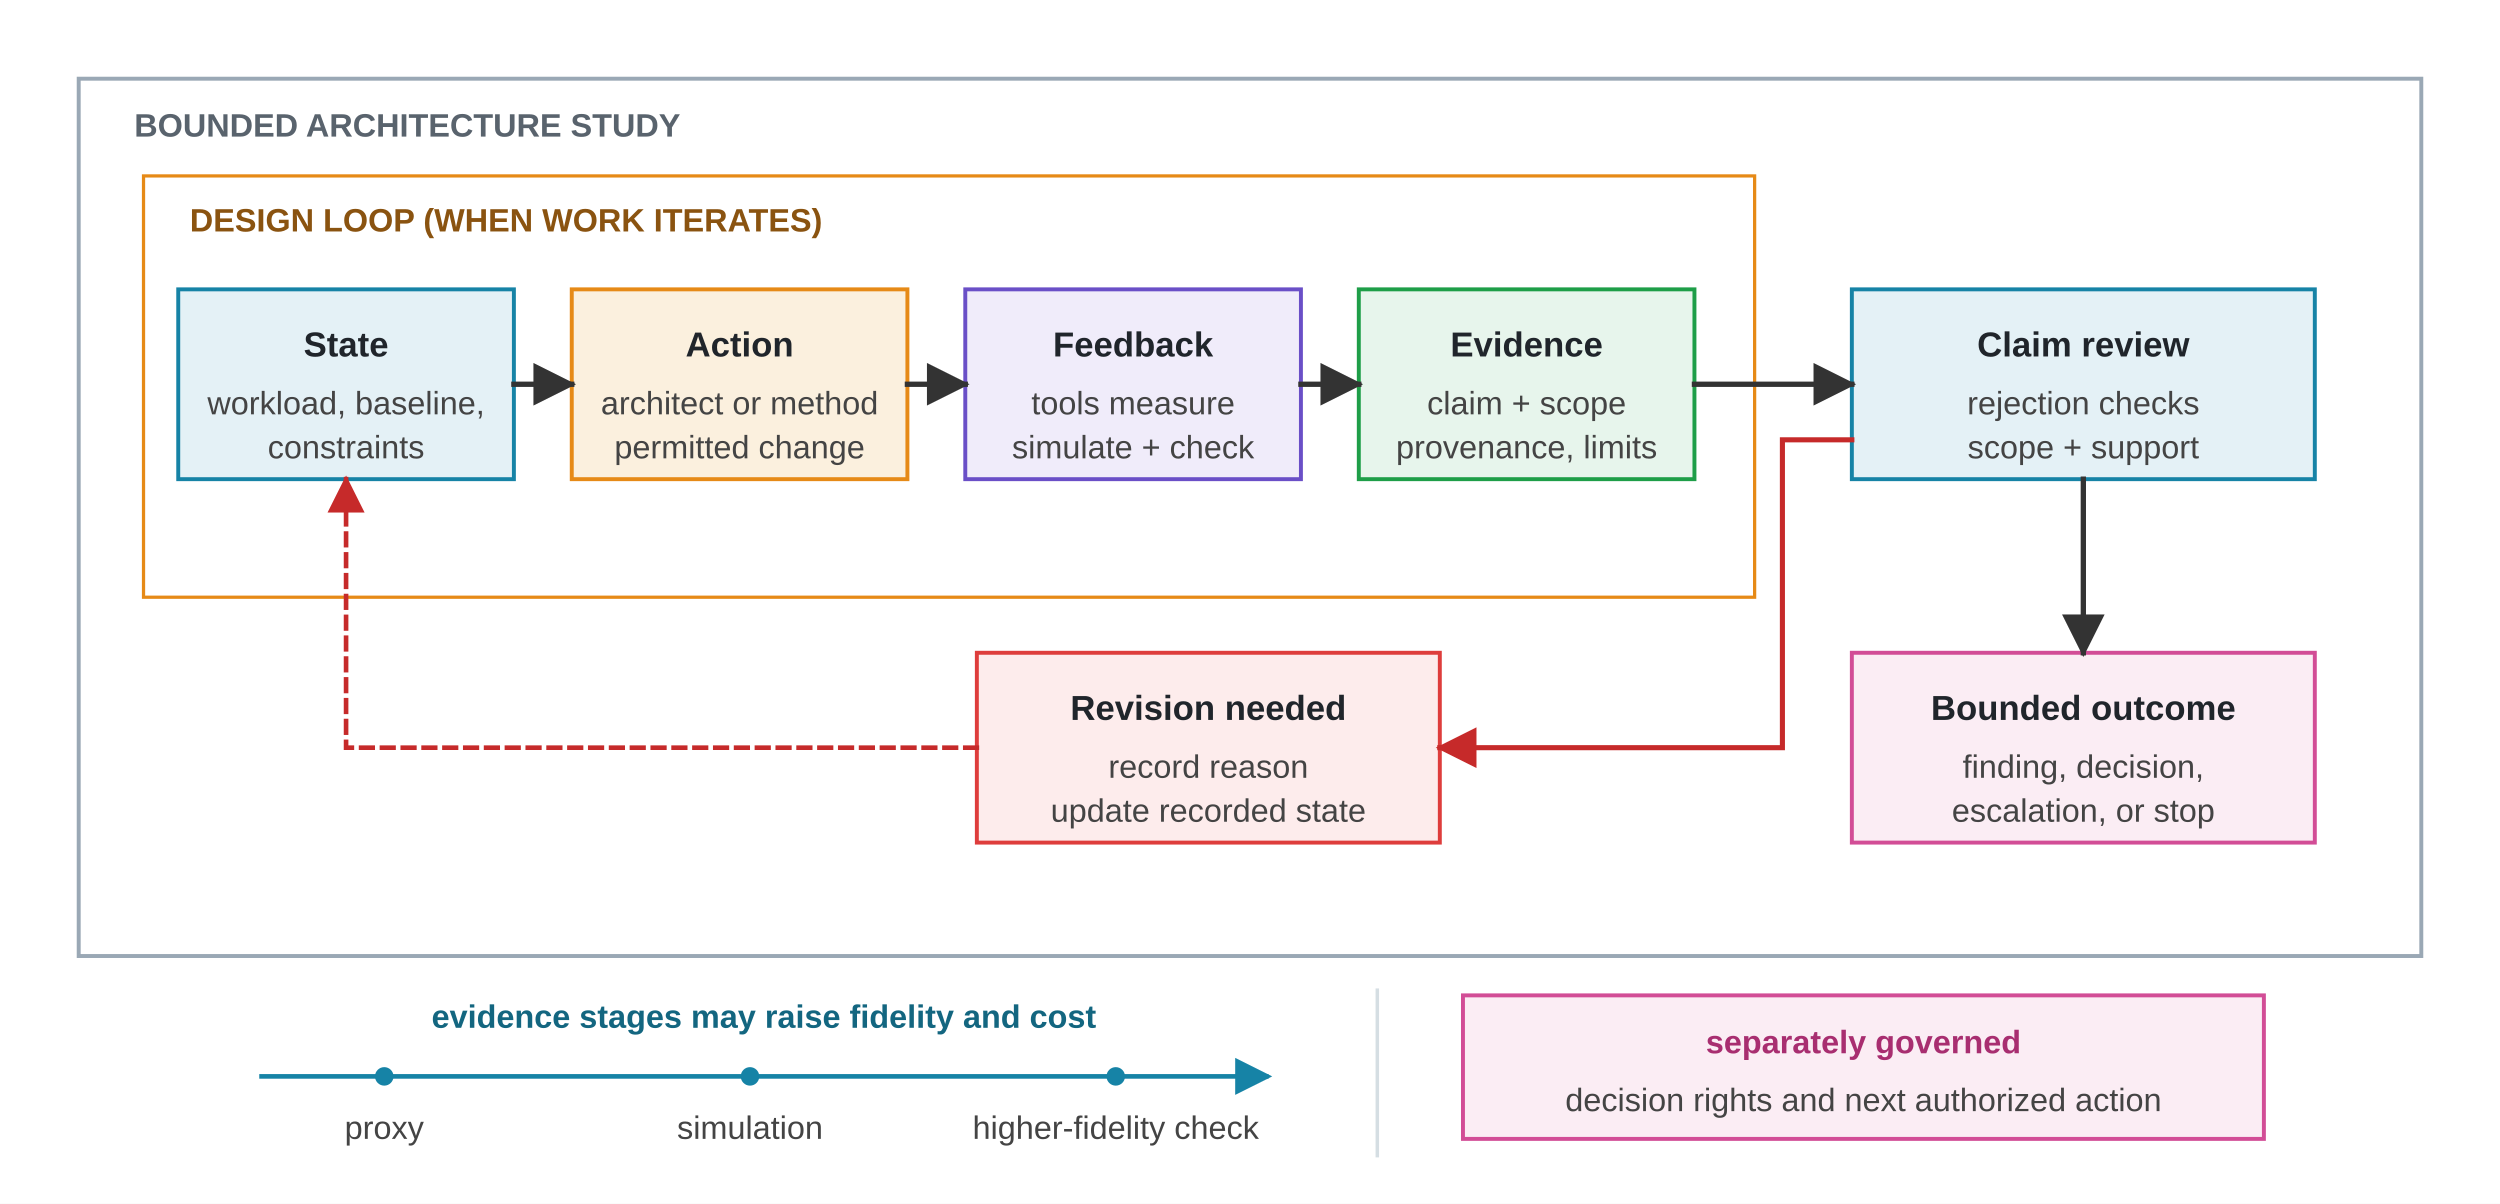
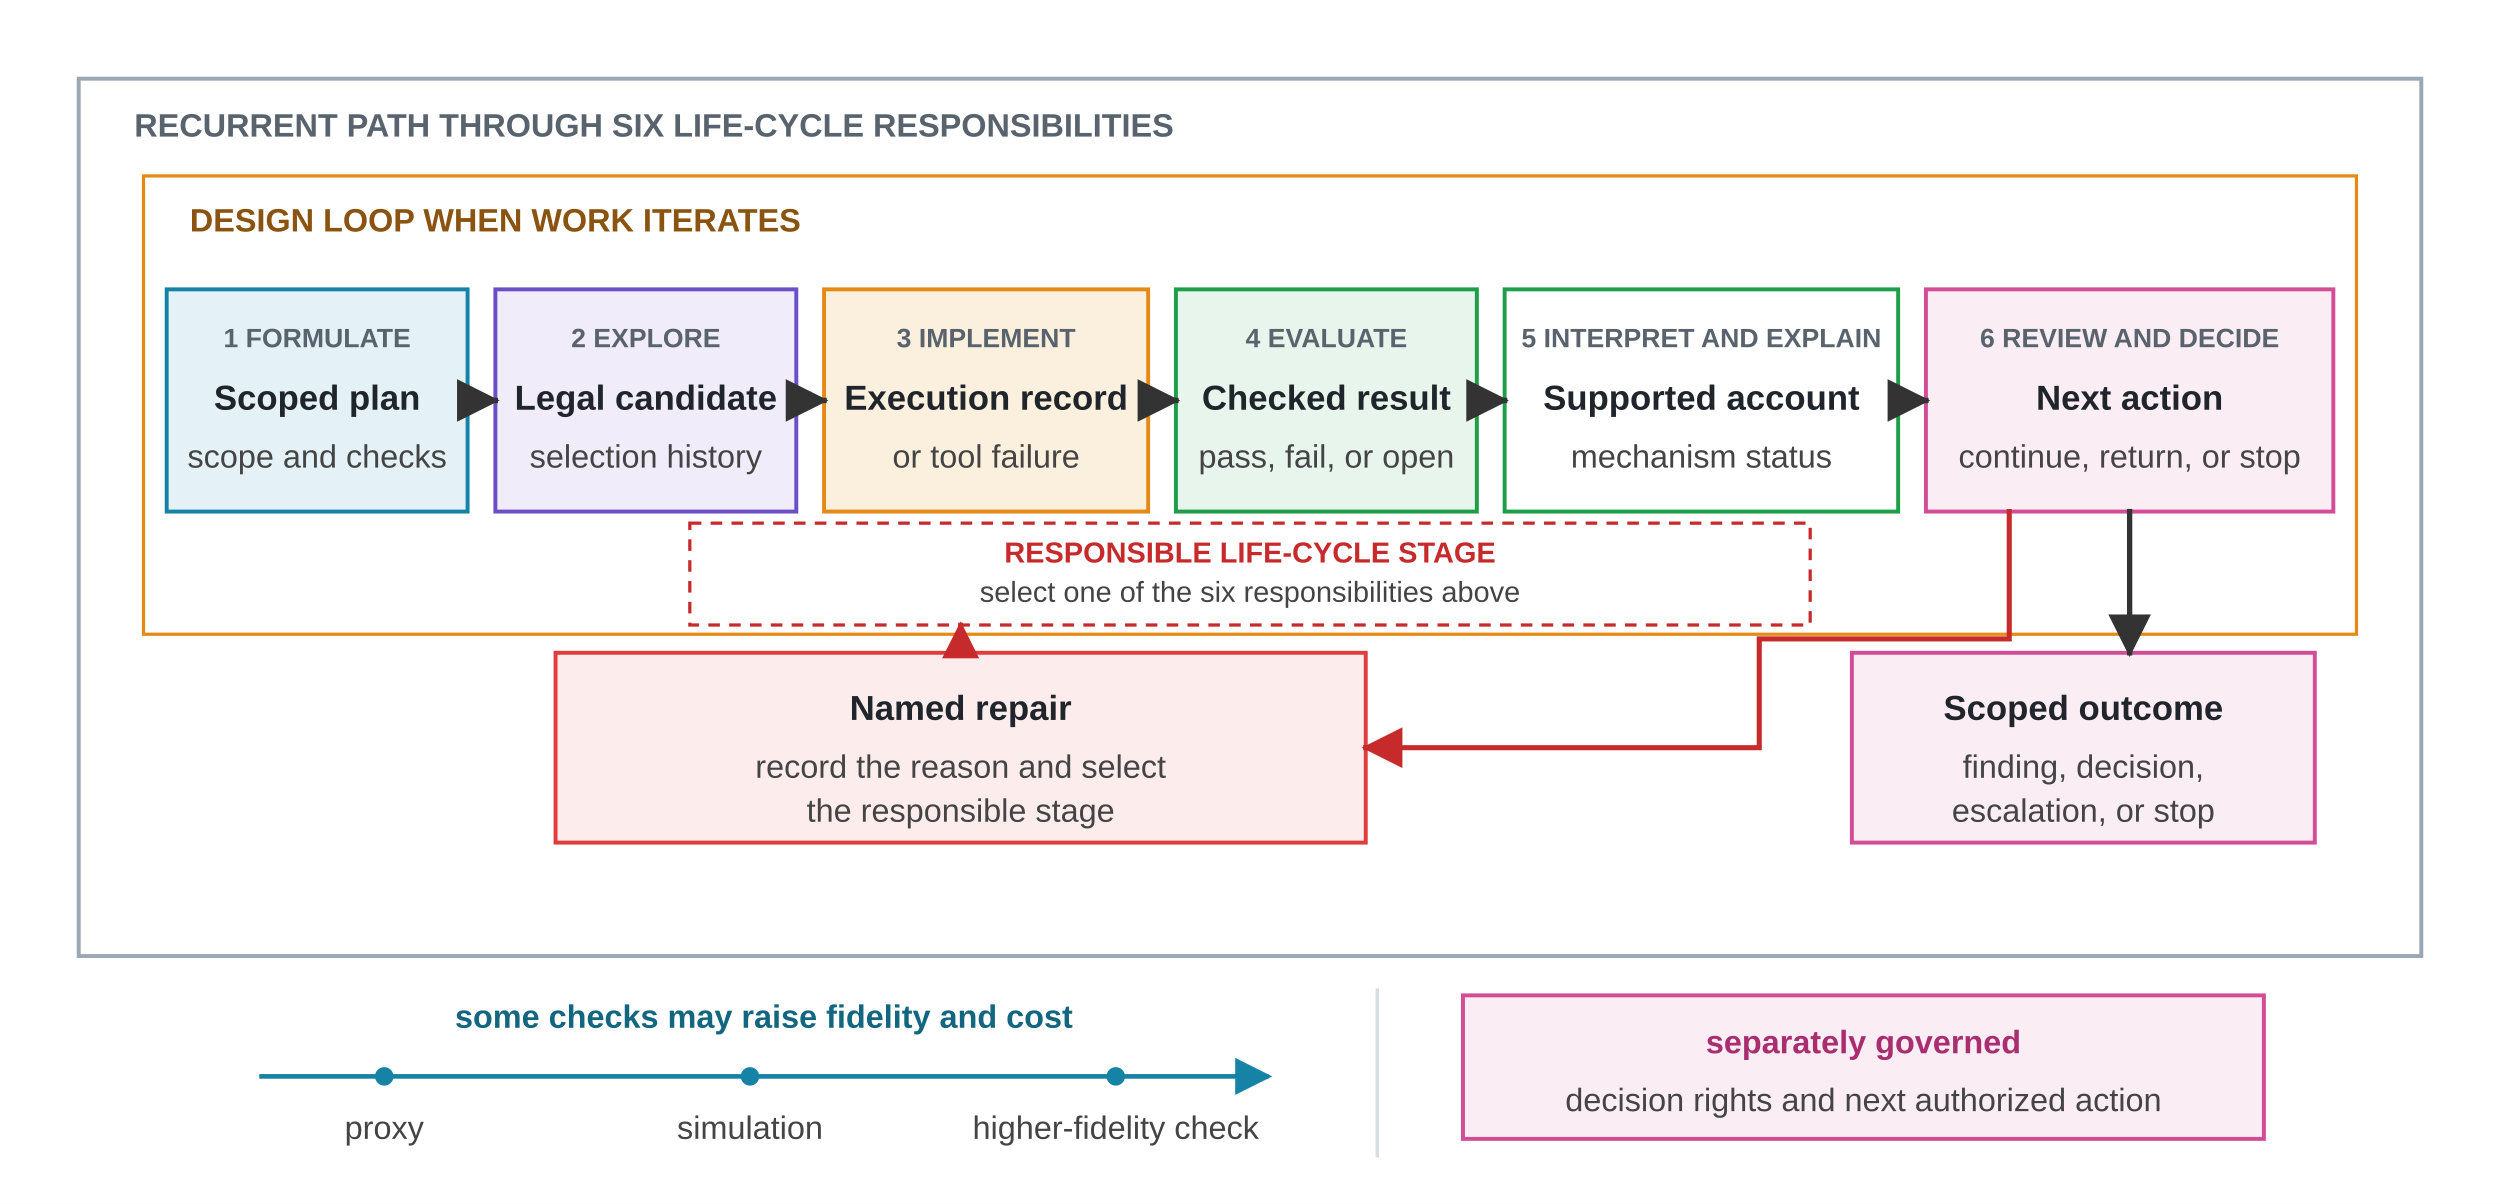
<svg xmlns="http://www.w3.org/2000/svg" viewBox="0 0 1080 520" role="img" aria-labelledby="loop-title loop-desc">
  <defs>
    <marker id="arrow-dark" viewBox="0 0 10 10" refX="9" refY="5" markerWidth="8" markerHeight="8" orient="auto">
      <path d="M 0 0 L 10 5 L 0 10 z" fill="#333333" />
    </marker>
    <marker id="arrow-teal" viewBox="0 0 10 10" refX="9" refY="5" markerWidth="8" markerHeight="8" orient="auto">
      <path d="M 0 0 L 10 5 L 0 10 z" fill="#1683A6" />
    </marker>
    <marker id="arrow-red" viewBox="0 0 10 10" refX="9" refY="5" markerWidth="8" markerHeight="8" orient="auto">
      <path d="M 0 0 L 10 5 L 0 10 z" fill="#C62A2A" />
    </marker>
    <style>
      .font { font-family: Arial, Helvetica, sans-serif; }
      .group-label { font-size: 14px; font-weight: 700; fill: #59636D; }
      .loop-label { font-size: 14px; font-weight: 700; fill: #8A5310; }
+       .node-stage { font-size: 11.5px; font-weight: 700; fill: #59636D; }
      .node-title { font-size: 15px; font-weight: 700; fill: #20252B; }
      .node-body { font-size: 14px; fill: #444444; }
      .axis-note { font-size: 14px; font-weight: 700; fill: #136680; }
      .axis-stage { font-size: 14px; fill: #444444; }
      .governance-title { font-size: 14px; font-weight: 700; fill: #A82E70; }
      .governance-body { font-size: 14px; fill: #444444; }
-       .state { fill: #E4F1F6; stroke: #1683A6; stroke-width: 1.7; }
-       .action { fill: #FBF0DE; stroke: #E68A17; stroke-width: 1.7; }
-       .feedback { fill: #F0ECFA; stroke: #6A4FC7; stroke-width: 1.7; }
-       .evidence { fill: #E7F5EC; stroke: #1E9E48; stroke-width: 1.7; }
-       .review { fill: #E4F1F6; stroke: #1683A6; stroke-width: 1.7; }
+       .formulate { fill: #E4F1F6; stroke: #1683A6; stroke-width: 1.7; }
+       .explore { fill: #F0ECFA; stroke: #6A4FC7; stroke-width: 1.7; }
+       .implement { fill: #FBF0DE; stroke: #E68A17; stroke-width: 1.7; }
+       .evaluate { fill: #E7F5EC; stroke: #1E9E48; stroke-width: 1.7; }
+       .explain { fill: #FFFFFF; stroke: #1E9E48; stroke-width: 1.7; }
+       .review { fill: #FBEDF4; stroke: #D24D96; stroke-width: 1.7; }
      .outcome { fill: #FBEDF4; stroke: #D24D96; stroke-width: 1.7; }
      .revise { fill: #FDECEC; stroke: #DE3D3C; stroke-width: 1.7; }
+       .return-target { fill: #FFFFFF; stroke: #C62A2A; stroke-width: 1.4; stroke-dasharray: 5 4; }
+       .return-title { font-size: 12.5px; font-weight: 700; fill: #C62A2A; }
+       .return-body { font-size: 12.5px; fill: #444444; }
      .edge { fill: none; stroke: #333333; stroke-width: 2.3; stroke-linecap: square; stroke-linejoin: miter; marker-end: url(#arrow-dark); }
      .edge-red { fill: none; stroke: #C62A2A; stroke-width: 2.2; stroke-linecap: square; stroke-linejoin: miter; marker-end: url(#arrow-red); }
      .edge-revise { fill: none; stroke: #C62A2A; stroke-width: 2; stroke-linecap: square; stroke-linejoin: miter; stroke-dasharray: 5 4; marker-end: url(#arrow-red); }
      .study-boundary { fill: none; stroke: #9AA8B5; stroke-width: 1.7; }
      .loop-boundary { fill: #FFFFFF; stroke: #E68A17; stroke-width: 1.4; }
    </style>
  </defs>
  <rect width="1080" height="520" fill="#FFFFFF" />
  <g class="font">
    <rect class="study-boundary" x="34" y="34" width="1012" height="379" />
-     <text class="group-label" x="58" y="59">BOUNDED ARCHITECTURE STUDY</text>
-     <rect class="loop-boundary" x="62" y="76" width="696" height="182" />
-     <text class="loop-label" x="82" y="100">DESIGN LOOP (WHEN WORK ITERATES)</text>
-     <rect class="state" x="77" y="125" width="145" height="82" />
-     <text class="node-title" x="149.5" y="154" text-anchor="middle">State</text>
-     <text class="node-body" x="149.5" y="179" text-anchor="middle">workload, baseline,</text>
-     <text class="node-body" x="149.5" y="198" text-anchor="middle">constraints</text>
-     <rect class="action" x="247" y="125" width="145" height="82" />
-     <text class="node-title" x="319.5" y="154" text-anchor="middle">Action</text>
-     <text class="node-body" x="319.5" y="179" text-anchor="middle">architect or method</text>
-     <text class="node-body" x="319.5" y="198" text-anchor="middle">permitted change</text>
-     <rect class="feedback" x="417" y="125" width="145" height="82" />
-     <text class="node-title" x="489.5" y="154" text-anchor="middle">Feedback</text>
-     <text class="node-body" x="489.5" y="179" text-anchor="middle">tools measure</text>
-     <text class="node-body" x="489.5" y="198" text-anchor="middle">simulate + check</text>
-     <rect class="evidence" x="587" y="125" width="145" height="82" />
-     <text class="node-title" x="659.5" y="154" text-anchor="middle">Evidence</text>
-     <text class="node-body" x="659.5" y="179" text-anchor="middle">claim + scope</text>
-     <text class="node-body" x="659.5" y="198" text-anchor="middle">provenance, limits</text>
-     <rect class="review" x="800" y="125" width="200" height="82" />
-     <text class="node-title" x="900" y="154" text-anchor="middle">Claim review</text>
-     <text class="node-body" x="900" y="179" text-anchor="middle">rejection checks</text>
-     <text class="node-body" x="900" y="198" text-anchor="middle">scope + support</text>
-     <rect class="revise" x="422" y="282" width="200" height="82" />
-     <text class="node-title" x="522" y="311" text-anchor="middle">Revision needed</text>
-     <text class="node-body" x="522" y="336" text-anchor="middle">record reason</text>
-     <text class="node-body" x="522" y="355" text-anchor="middle">update recorded state</text>
+     <text class="group-label" x="58" y="59">RECURRENT PATH THROUGH SIX LIFE-CYCLE RESPONSIBILITIES</text>
+     <rect class="loop-boundary" x="62" y="76" width="956" height="198" />
+     <text class="loop-label" x="82" y="100">DESIGN LOOP WHEN WORK ITERATES</text>
+     <rect class="formulate" x="72" y="125" width="130" height="96" />
+     <text class="node-stage" x="137" y="150" text-anchor="middle">1 FORMULATE</text>
+     <text class="node-title" x="137" y="177" text-anchor="middle">Scoped plan</text>
+     <text class="node-body" x="137" y="202" text-anchor="middle">scope and checks</text>
+     <rect class="explore" x="214" y="125" width="130" height="96" />
+     <text class="node-stage" x="279" y="150" text-anchor="middle">2 EXPLORE</text>
+     <text class="node-title" x="279" y="177" text-anchor="middle">Legal candidate</text>
+     <text class="node-body" x="279" y="202" text-anchor="middle">selection history</text>
+     <rect class="implement" x="356" y="125" width="140" height="96" />
+     <text class="node-stage" x="426" y="150" text-anchor="middle">3 IMPLEMENT</text>
+     <text class="node-title" x="426" y="177" text-anchor="middle">Execution record</text>
+     <text class="node-body" x="426" y="202" text-anchor="middle">or tool failure</text>
+     <rect class="evaluate" x="508" y="125" width="130" height="96" />
+     <text class="node-stage" x="573" y="150" text-anchor="middle">4 EVALUATE</text>
+     <text class="node-title" x="573" y="177" text-anchor="middle">Checked result</text>
+     <text class="node-body" x="573" y="202" text-anchor="middle">pass, fail, or open</text>
+     <rect class="explain" x="650" y="125" width="170" height="96" />
+     <text class="node-stage" x="735" y="150" text-anchor="middle">5 INTERPRET AND EXPLAIN</text>
+     <text class="node-title" x="735" y="177" text-anchor="middle">Supported account</text>
+     <text class="node-body" x="735" y="202" text-anchor="middle">mechanism status</text>
+     <rect class="review" x="832" y="125" width="176" height="96" />
+     <text class="node-stage" x="920" y="150" text-anchor="middle">6 REVIEW AND DECIDE</text>
+     <text class="node-title" x="920" y="177" text-anchor="middle">Next action</text>
+     <text class="node-body" x="920" y="202" text-anchor="middle">continue, return, or stop</text>
+     <rect class="return-target" x="298" y="226" width="484" height="44" />
+     <text class="return-title" x="540" y="243" text-anchor="middle">RESPONSIBLE LIFE-CYCLE STAGE</text>
+     <text class="return-body" x="540" y="260" text-anchor="middle">select one of the six responsibilities above</text>
+     <rect class="revise" x="240" y="282" width="350" height="82" />
+     <text class="node-title" x="415" y="311" text-anchor="middle">Named repair</text>
+     <text class="node-body" x="415" y="336" text-anchor="middle">record the reason and select</text>
+     <text class="node-body" x="415" y="355" text-anchor="middle">the responsible stage</text>
    <rect class="outcome" x="800" y="282" width="200" height="82" />
-     <text class="node-title" x="900" y="311" text-anchor="middle">Bounded outcome</text>
+     <text class="node-title" x="900" y="311" text-anchor="middle">Scoped outcome</text>
    <text class="node-body" x="900" y="336" text-anchor="middle">finding, decision,</text>
    <text class="node-body" x="900" y="355" text-anchor="middle">escalation, or stop</text>
-     <path class="edge" d="M 222 166 H 247" />
-     <path class="edge" d="M 392 166 H 417" />
-     <path class="edge" d="M 562 166 H 587" />
-     <path class="edge" d="M 732 166 H 800" />
-     <path class="edge" d="M 900 207 V 282" />
-     <path class="edge-red" d="M 800 190 H 770 V 323 H 622" />
-     <path class="edge-revise" d="M 422 323 H 149.5 V 207" />
-     <text class="axis-note" x="330" y="444" text-anchor="middle">evidence stages may raise fidelity and cost</text>
+     <path class="edge" d="M 202 173 H 214" />
+     <path class="edge" d="M 344 173 H 356" />
+     <path class="edge" d="M 496 173 H 508" />
+     <path class="edge" d="M 638 173 H 650" />
+     <path class="edge" d="M 820 173 H 832" />
+     <path class="edge" d="M 920 221 V 282" />
+     <path class="edge-red" d="M 868 221 V 276 H 760 V 323 H 590" />
+     <path class="edge-revise" d="M 415 282 V 270" />
+     <text class="axis-note" x="330" y="444" text-anchor="middle">some checks may raise fidelity and cost</text>
    <line x1="112" y1="465" x2="548" y2="465" stroke="#1683A6" stroke-width="2" marker-end="url(#arrow-teal)" />
    <circle cx="166" cy="465" r="4" fill="#1683A6" />
    <circle cx="324" cy="465" r="4" fill="#1683A6" />
    <circle cx="482" cy="465" r="4" fill="#1683A6" />
    <text class="axis-stage" x="166" y="492" text-anchor="middle">proxy</text>
    <text class="axis-stage" x="324" y="492" text-anchor="middle">simulation</text>
    <text class="axis-stage" x="482" y="492" text-anchor="middle">higher-fidelity check</text>
    <line x1="595" y1="427" x2="595" y2="500" stroke="#D5DEE3" stroke-width="1.5" />
    <rect class="outcome" x="632" y="430" width="346" height="62" />
    <text class="governance-title" x="805" y="455" text-anchor="middle">separately governed</text>
    <text class="governance-body" x="805" y="480" text-anchor="middle">decision rights and next authorized action</text>
  </g>
</svg>
